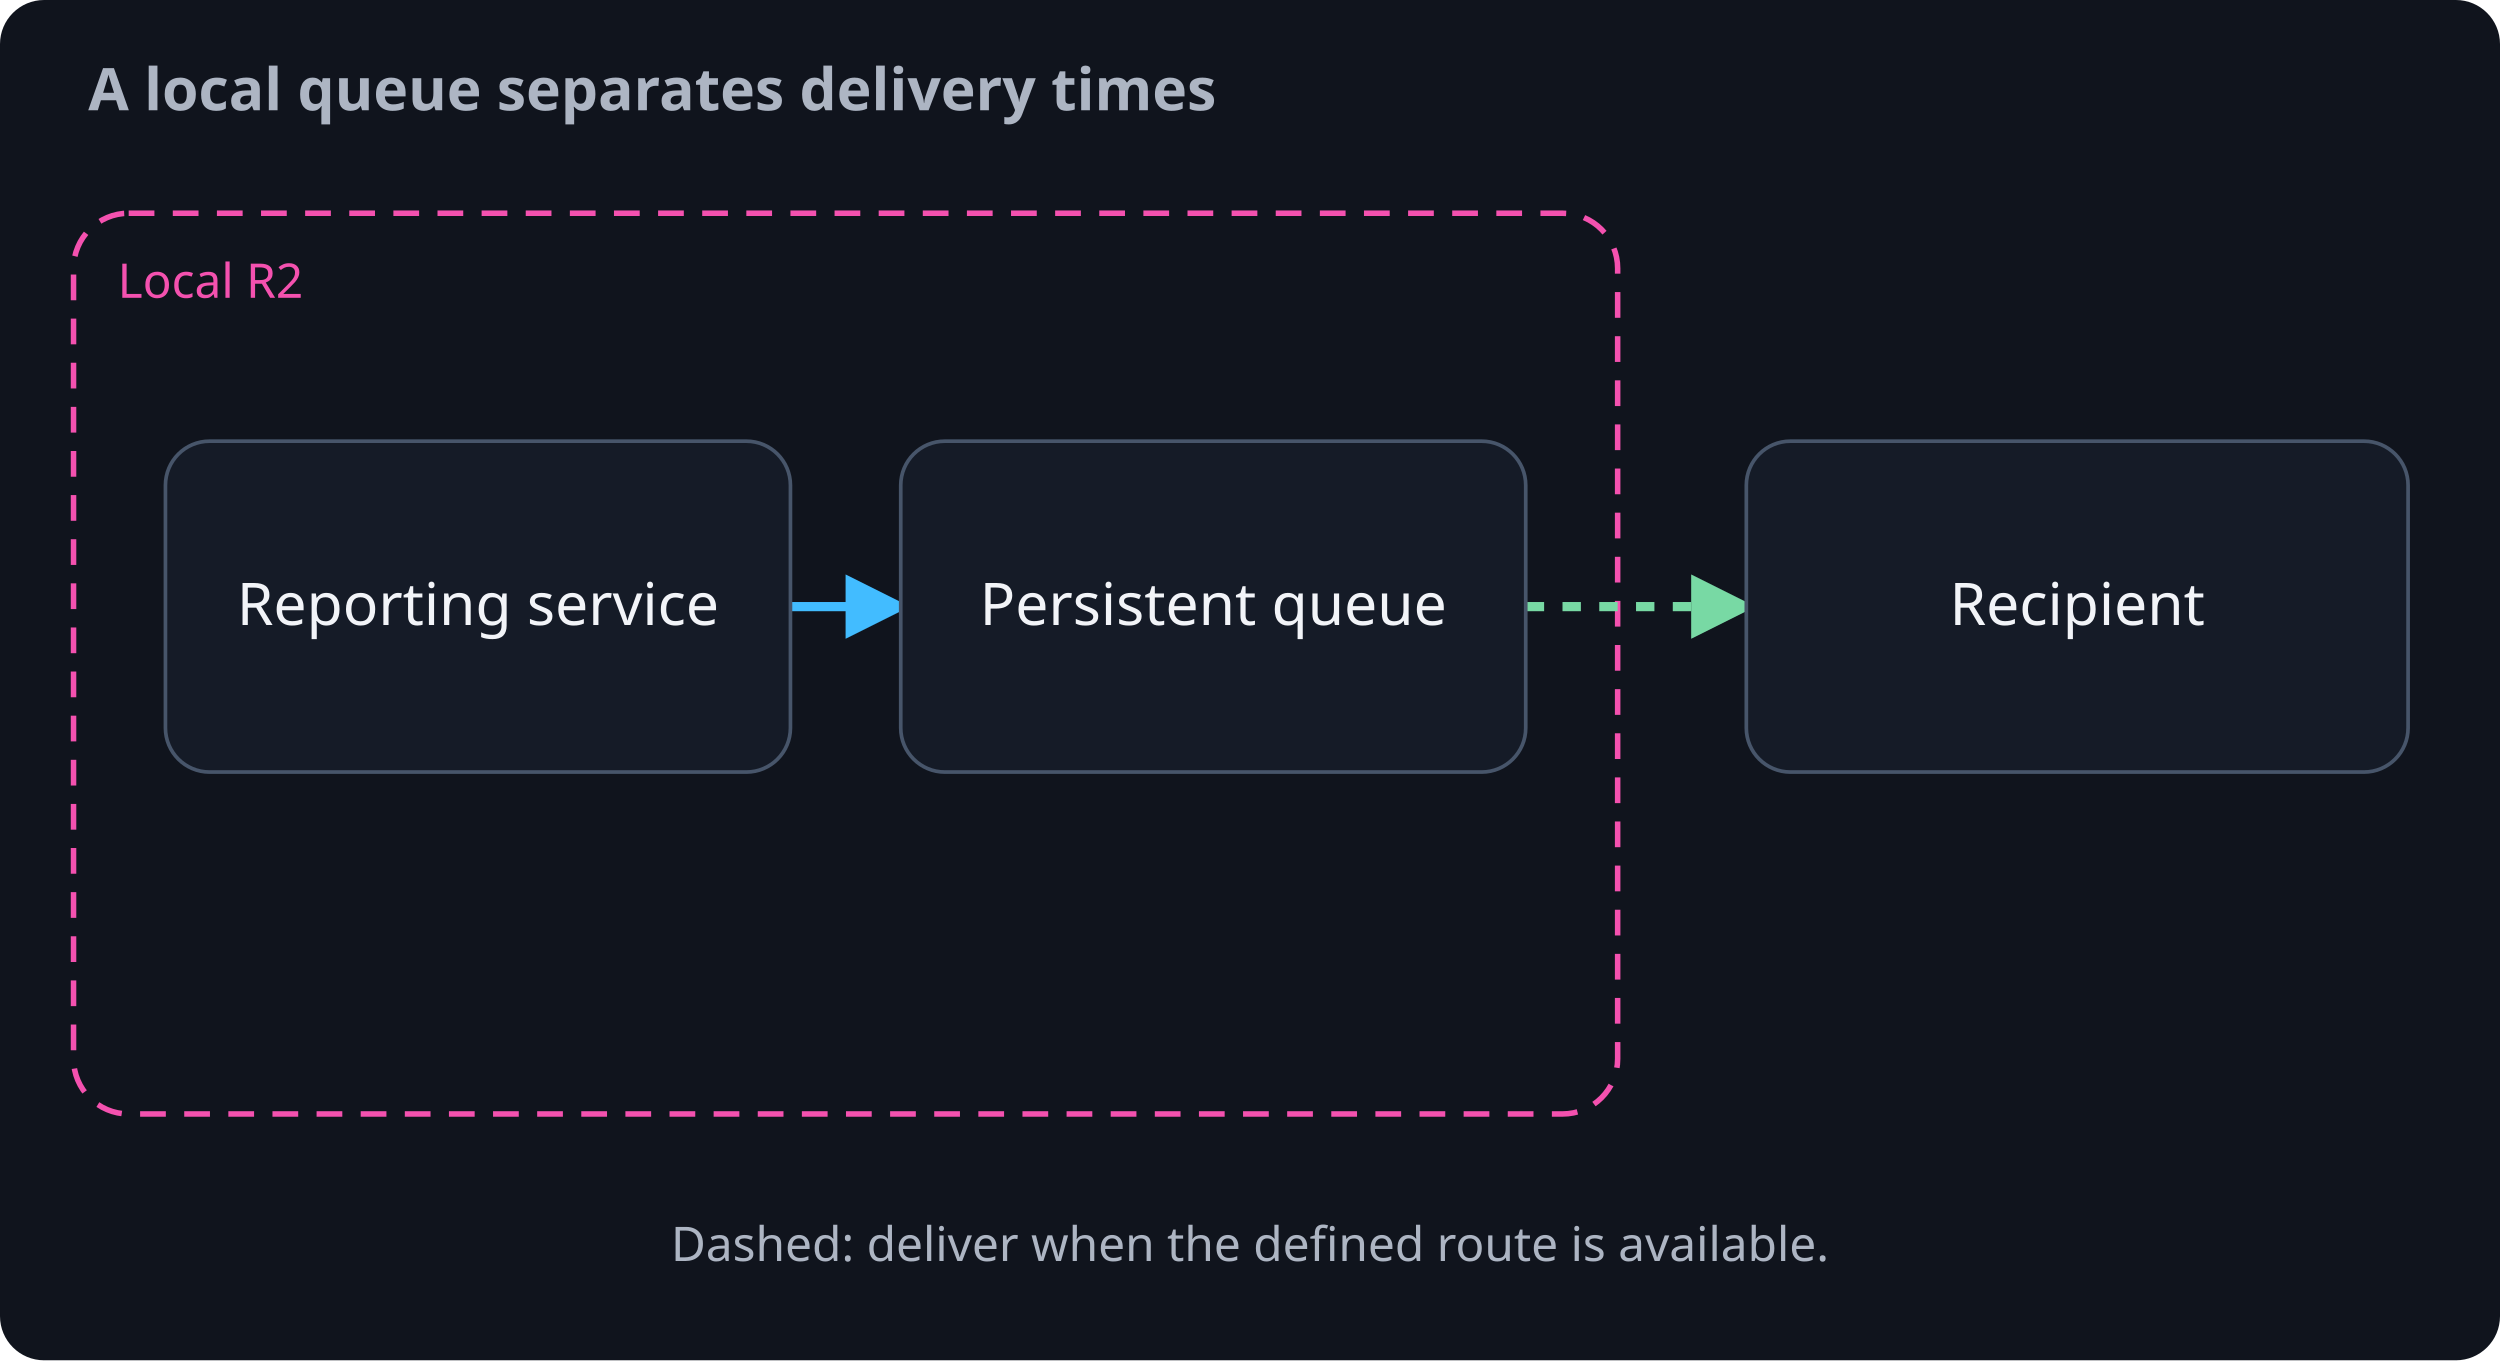
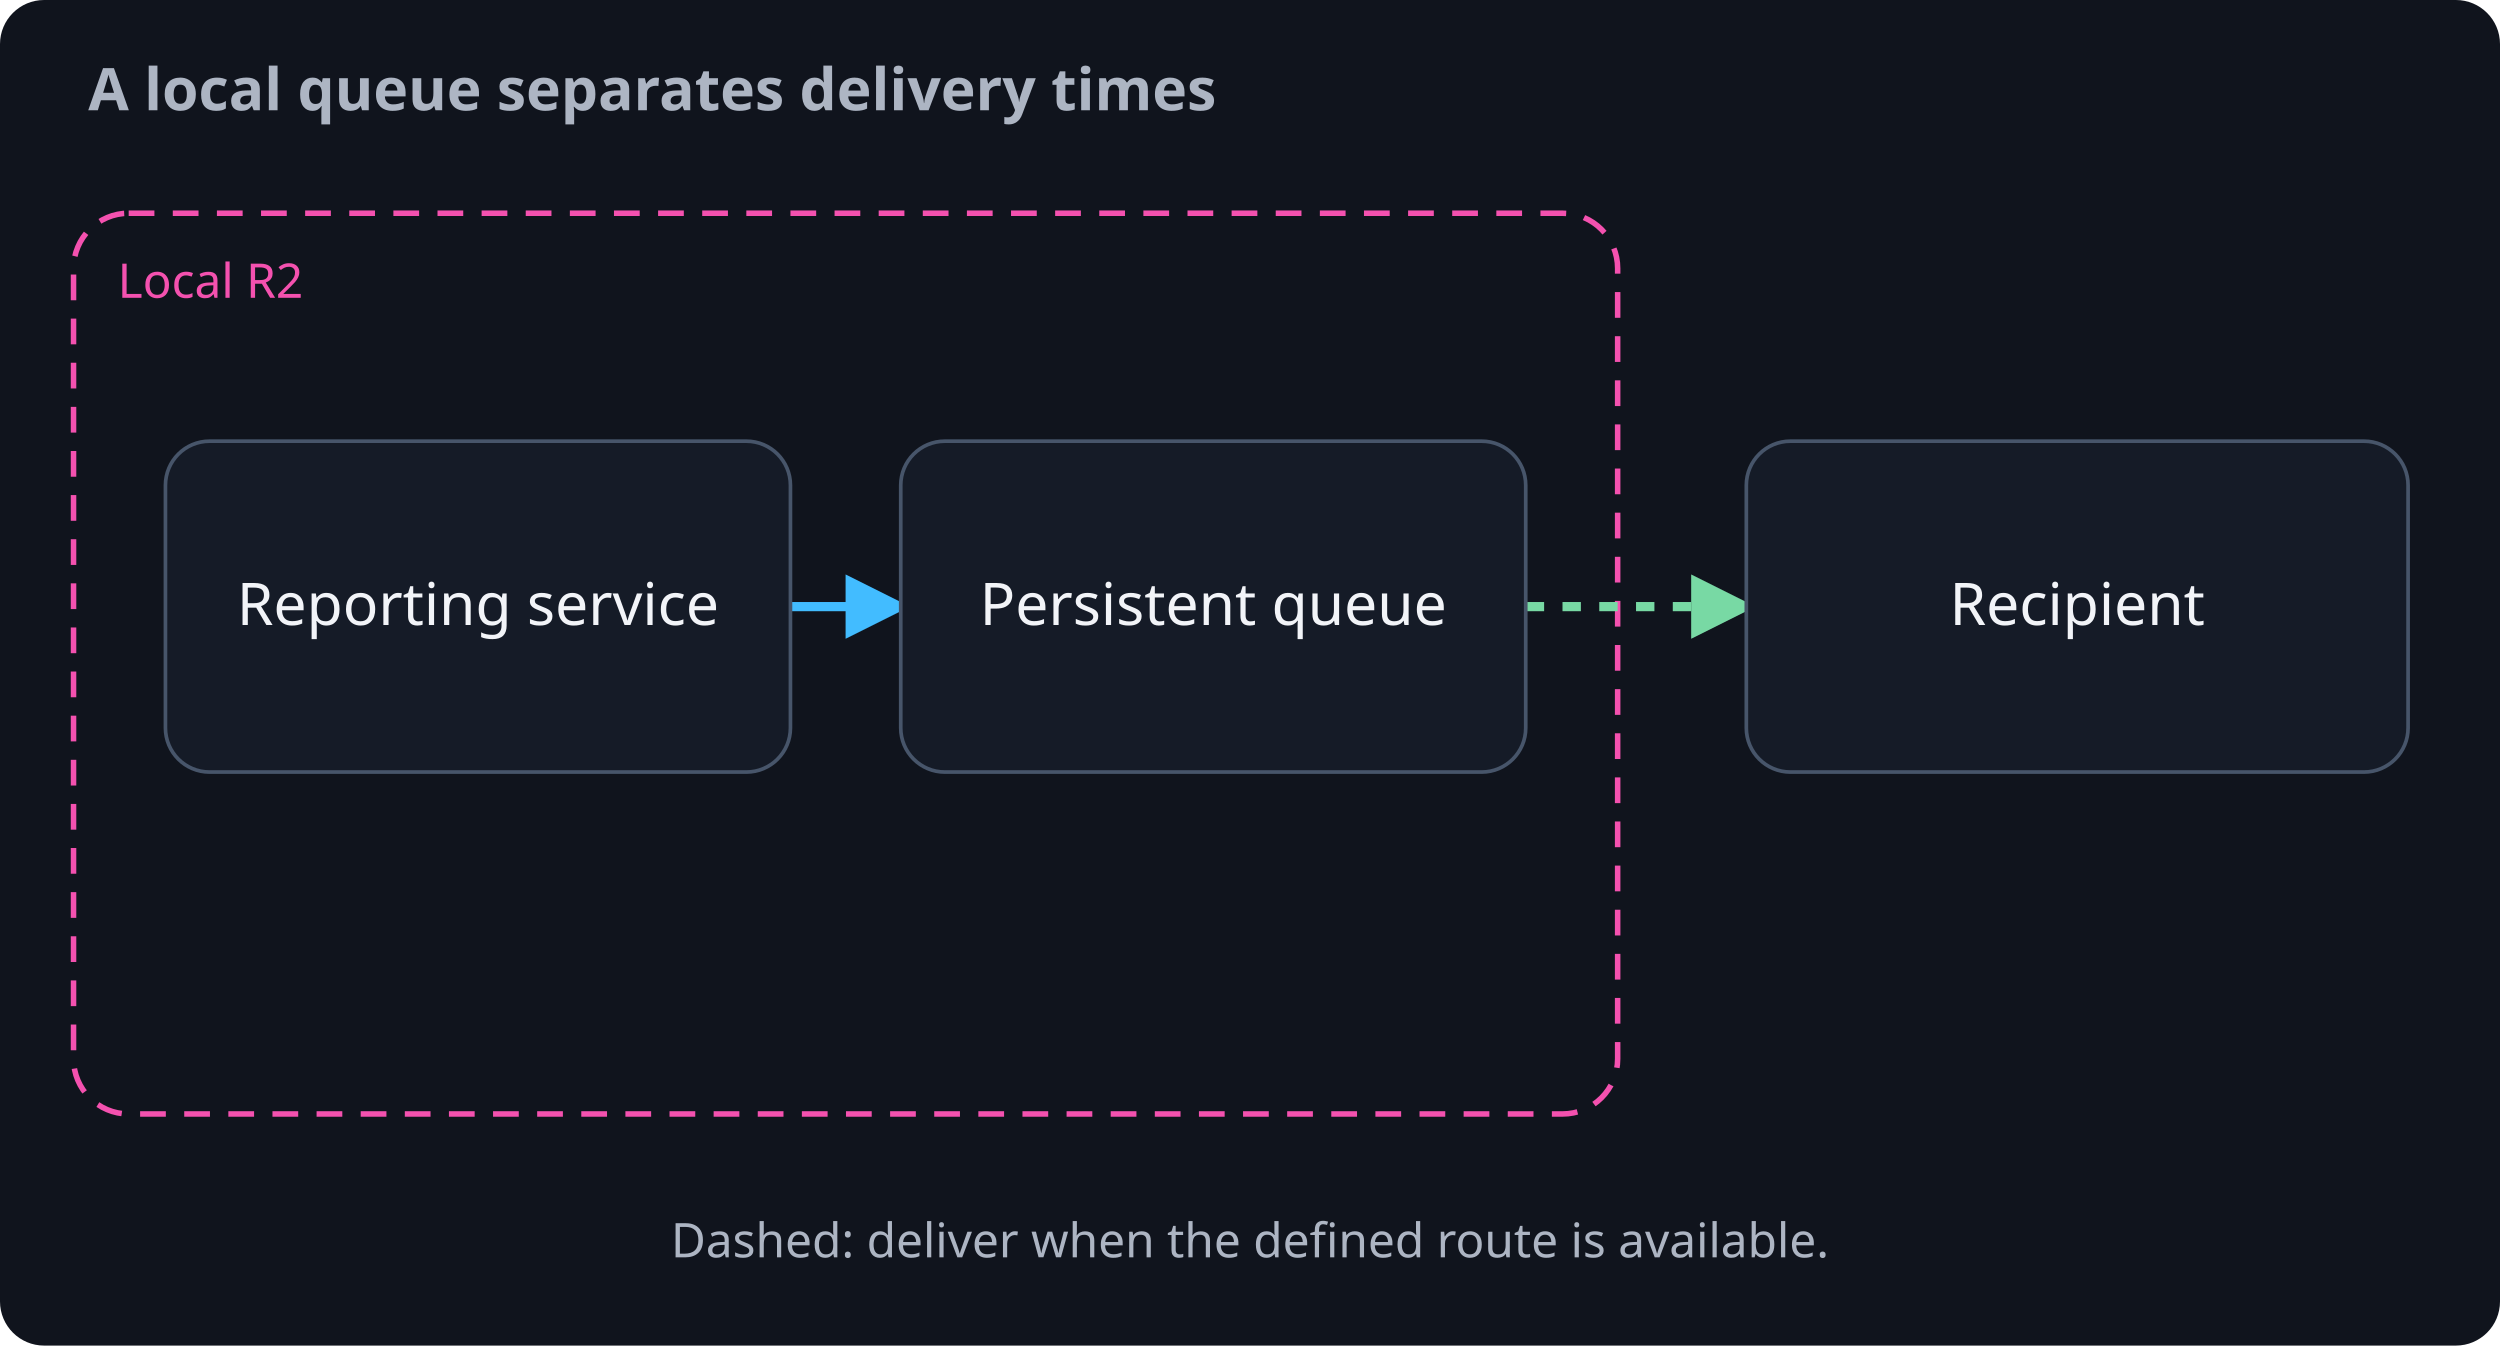
- <svg xmlns="http://www.w3.org/2000/svg" viewBox="0 0 680 370" role="img">
+ <svg xmlns="http://www.w3.org/2000/svg" viewBox="0 0 680 366" role="img">
  <defs>
    <marker id="blue" markerWidth="7" markerHeight="7" refX="6" refY="3.5" orient="auto-start-reverse">
      <path d="M0 0L7 3.5L0 7Z" fill="#42bcff" />
    </marker>
    <marker id="pink" markerWidth="7" markerHeight="7" refX="6" refY="3.5" orient="auto-start-reverse">
      <path d="M0 0L7 3.5L0 7Z" fill="#f451af" />
    </marker>
    <marker id="orange" markerWidth="7" markerHeight="7" refX="6" refY="3.5" orient="auto-start-reverse">
      <path d="M0 0L7 3.5L0 7Z" fill="#ffae63" />
    </marker>
    <marker id="green" markerWidth="7" markerHeight="7" refX="6" refY="3.5" orient="auto-start-reverse">
      <path d="M0 0L7 3.5L0 7Z" fill="#78d9a4" />
    </marker>
  </defs>
-   <rect width="680" height="370" rx="12" fill="#10141d" />
+   <rect width="680" height="366" rx="12" fill="#10141d" />
  <g font-family="system-ui,sans-serif">
    <text x="24" y="30" font-size="16" font-weight="700" fill="#adb5c3">A local queue separates delivery times</text>
    <rect x="20" y="58" width="420" height="245" rx="15" fill="none" stroke="#f451af" stroke-width="1.5" stroke-dasharray="7 5" />
    <text x="32" y="81" font-size="13" fill="#f451af">Local R2</text>
    <path d="M215 165H245" fill="none" stroke="#42bcff" stroke-width="2.5" marker-end="url(#blue)" />
    <path d="M415 165H475" fill="none" stroke="#78d9a4" stroke-width="2.5" marker-end="url(#green)" stroke-dasharray="5 5" />
    <rect x="45" y="120" width="170" height="90" rx="12" fill="#151b27" stroke="#47556a" />
    <text x="130" y="170" text-anchor="middle" font-size="16" fill="#f2f4f8">
      <tspan x="130" dy="0">Reporting service</tspan>
    </text>
    <rect x="245" y="120" width="170" height="90" rx="12" fill="#151b27" stroke="#47556a" />
    <text x="330" y="170" text-anchor="middle" font-size="16" fill="#f2f4f8">
      <tspan x="330" dy="0">Persistent queue</tspan>
    </text>
    <rect x="475" y="120" width="180" height="90" rx="12" fill="#151b27" stroke="#47556a" />
    <text x="565" y="170" text-anchor="middle" font-size="16" fill="#f2f4f8">
      <tspan x="565" dy="0">Recipient</tspan>
    </text>
-     <text x="340" y="343" text-anchor="middle" font-size="13" fill="#adb5c3">
+     <text transform="translate(0 -1)" x="340" y="343" text-anchor="middle" font-size="13" fill="#adb5c3">
      <tspan x="340" dy="0">Dashed: deliver when the defined route is available.</tspan>
    </text>
  </g>
</svg>
